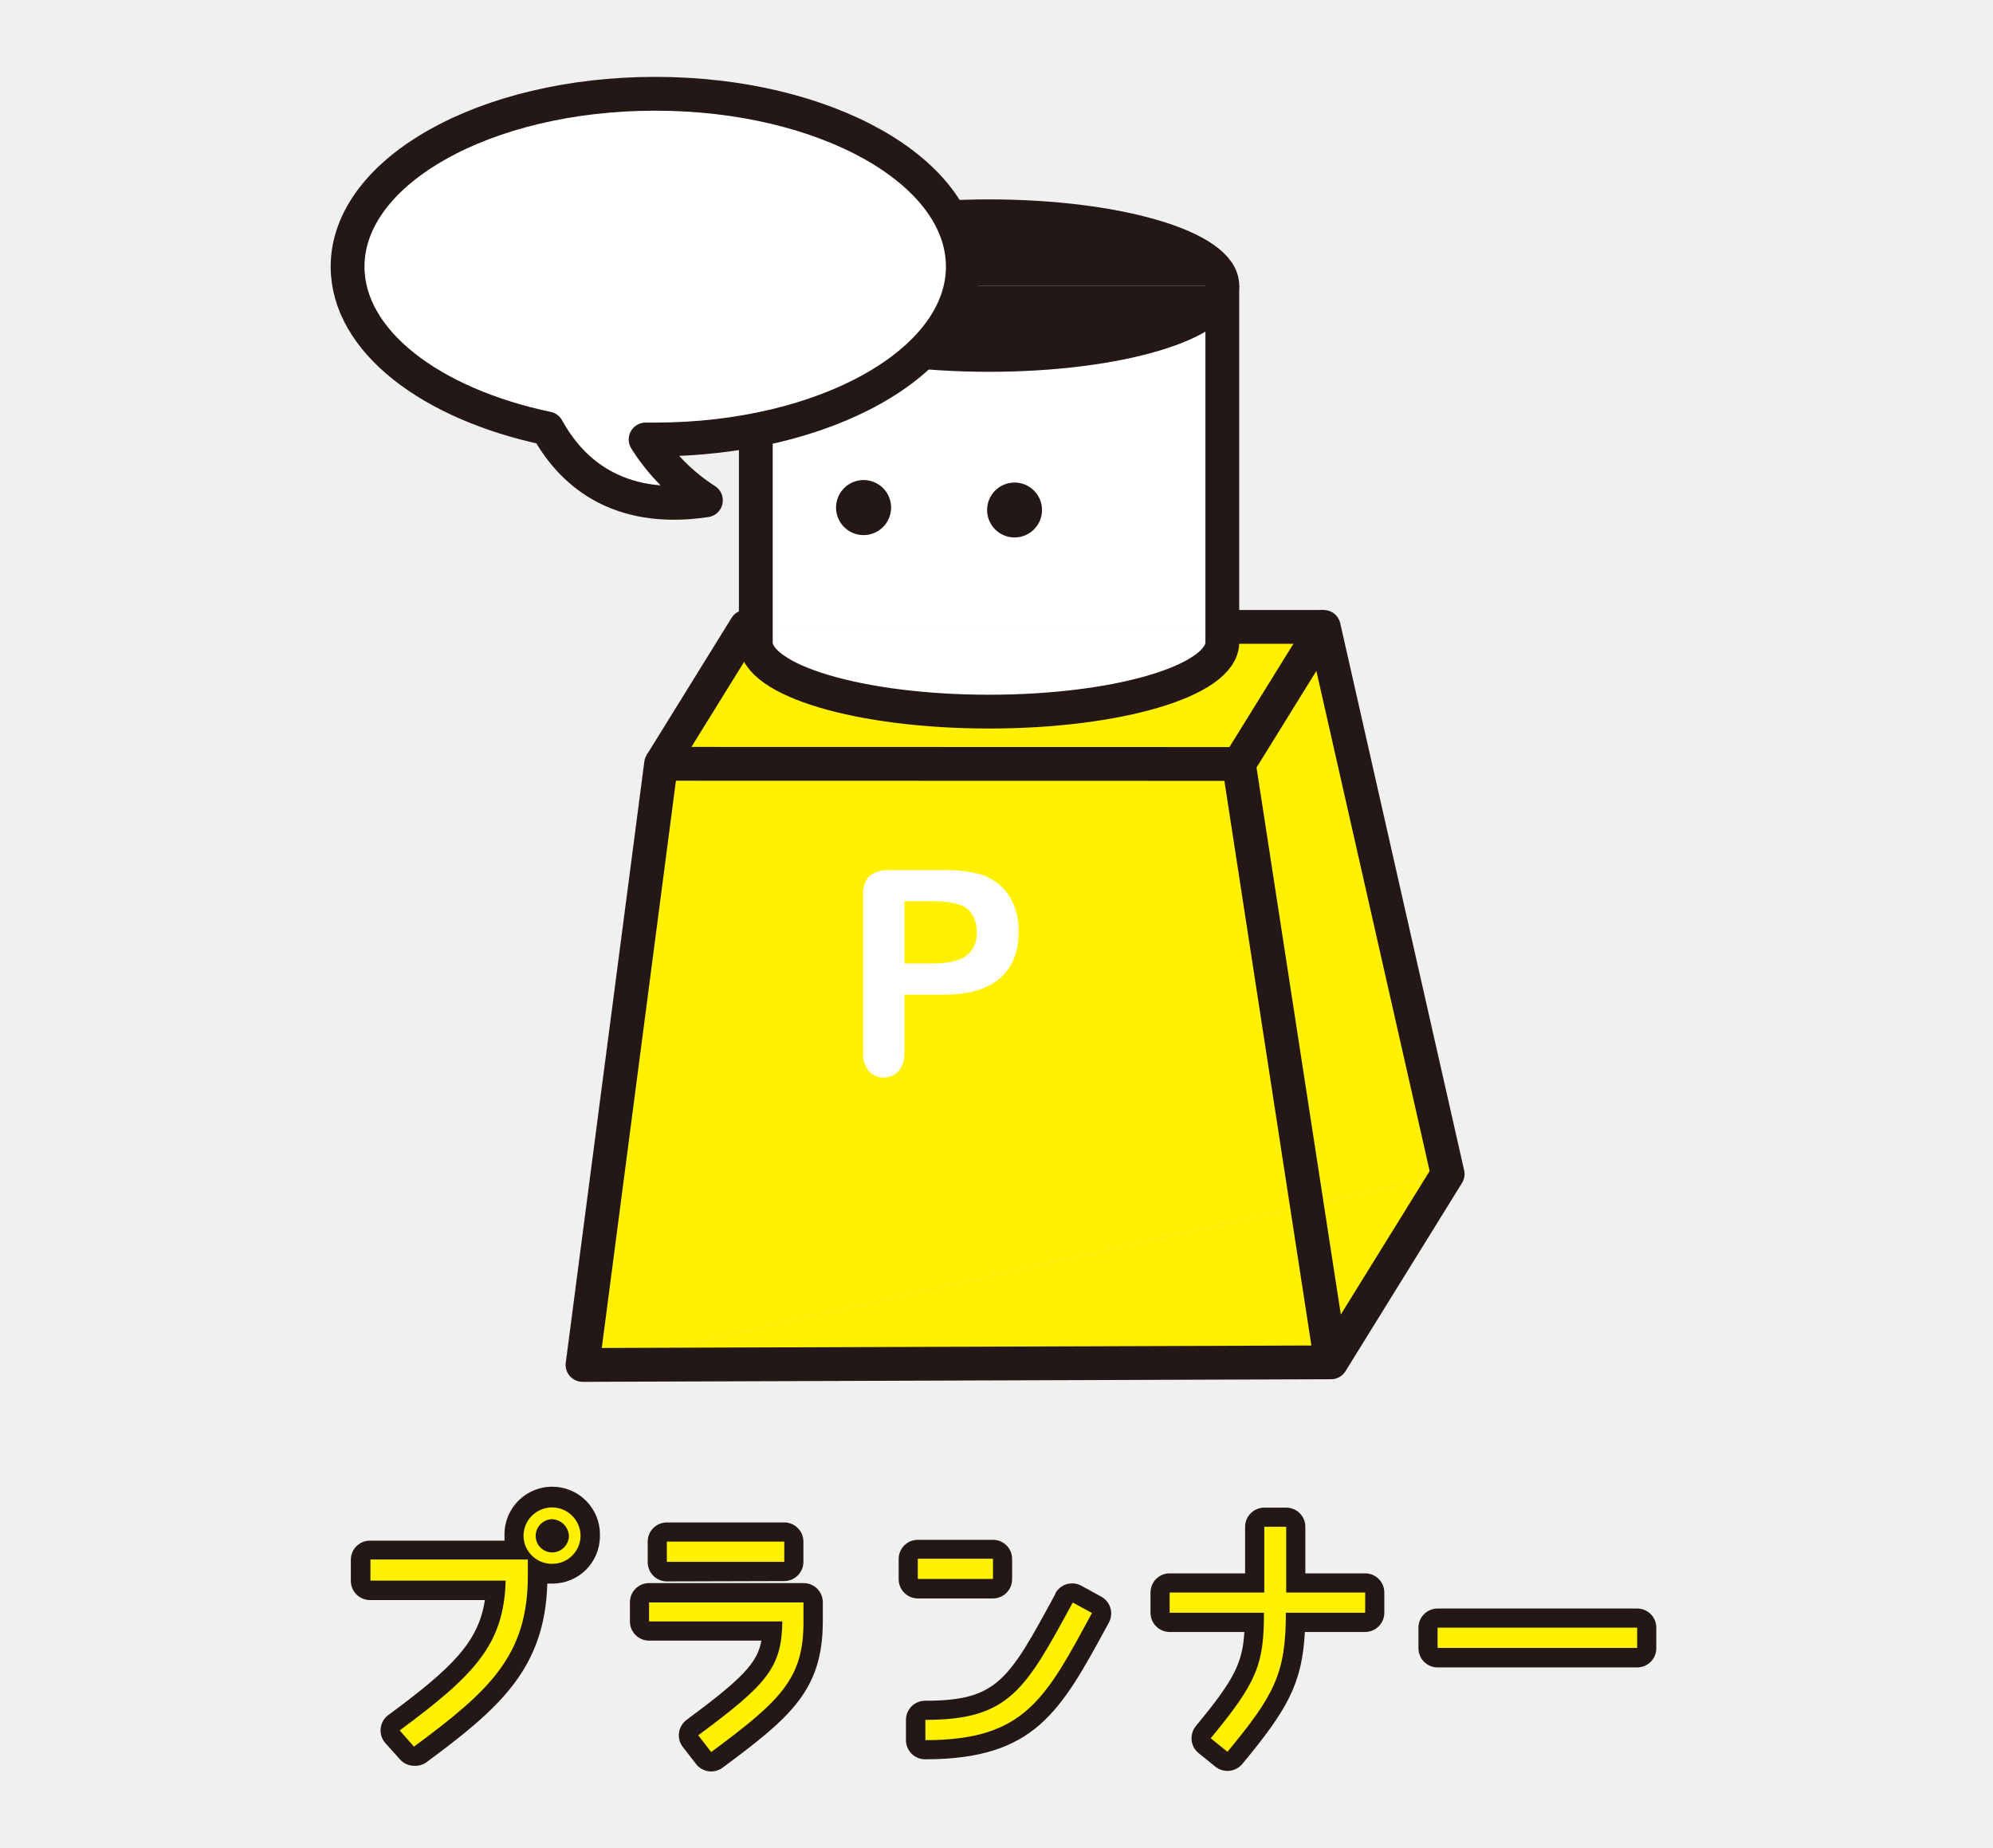
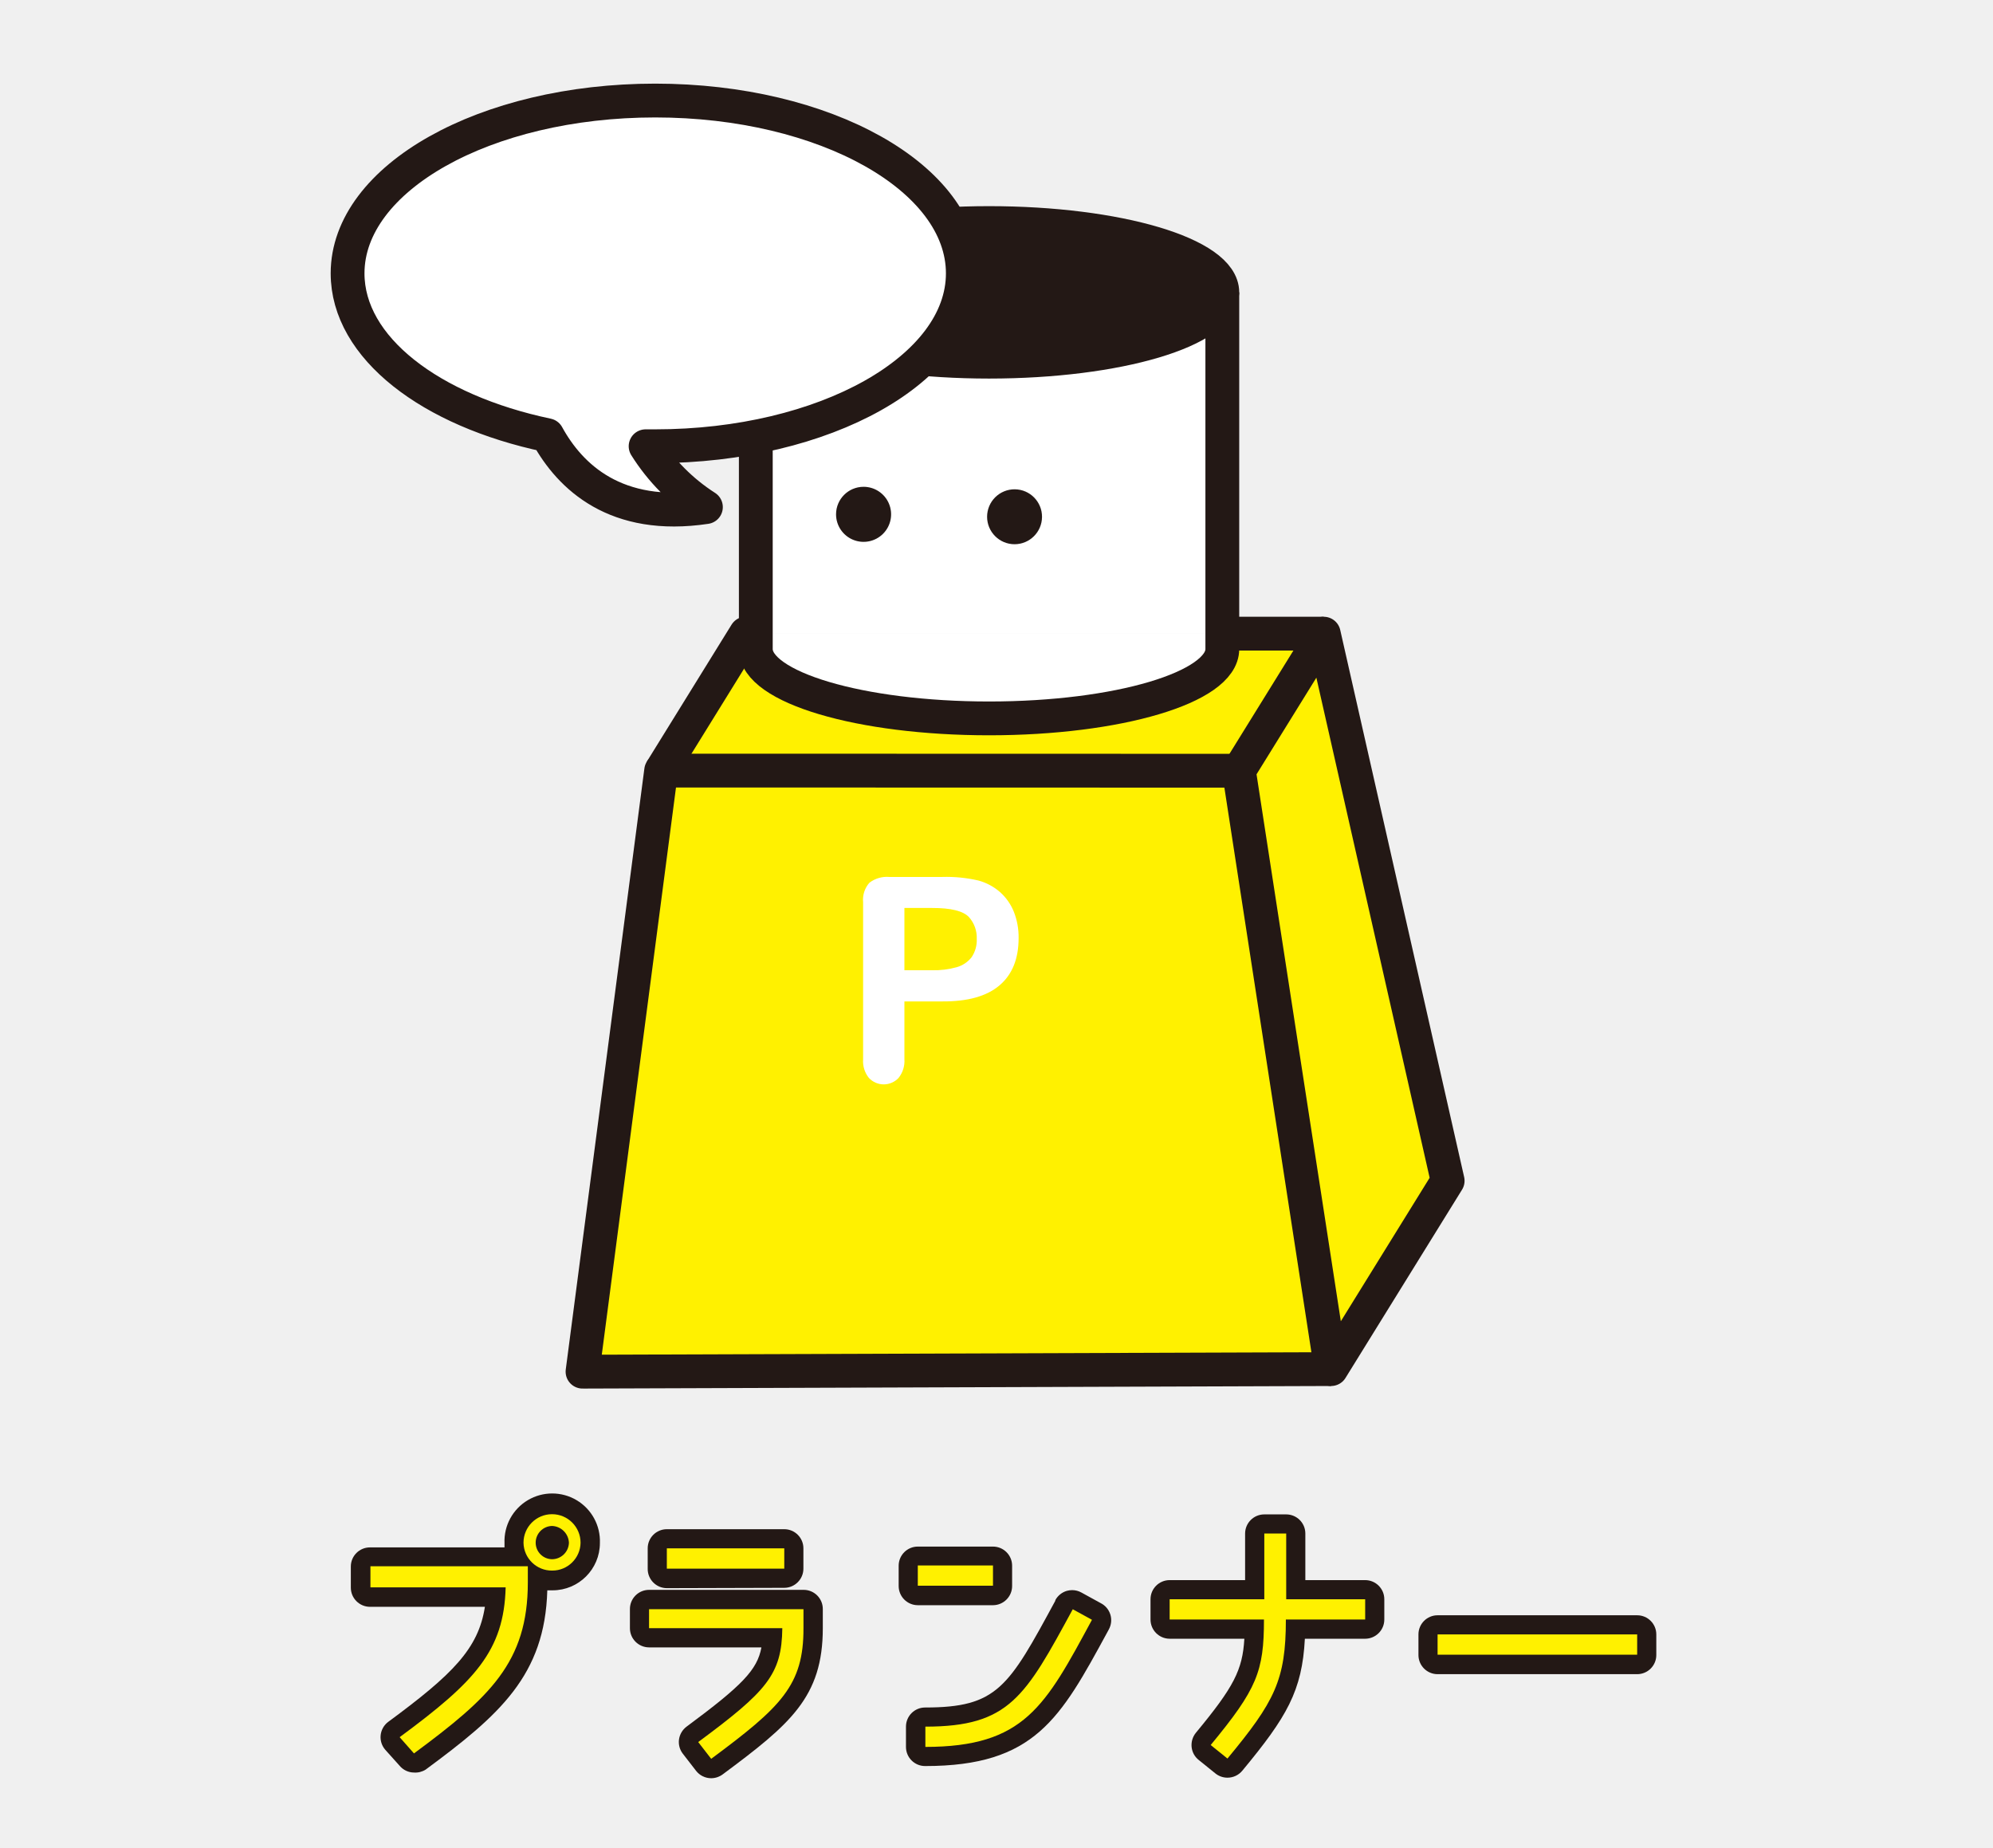
- <svg xmlns="http://www.w3.org/2000/svg" id="レイヤー_1" data-name="レイヤー 1" viewBox="0 0 294.78 273.24">
+ <svg xmlns="http://www.w3.org/2000/svg" viewBox="0 0 294.78 273.24">
  <defs>
    <style>.cls-1{fill:#fff100;}.cls-2,.cls-7{fill:#fff;}.cls-3{fill:#231815;}.cls-4,.cls-5,.cls-6{fill:none;}.cls-4,.cls-5,.cls-6,.cls-7{stroke:#231815;stroke-width:5px;}.cls-4,.cls-5,.cls-7{stroke-linejoin:round;}.cls-5{stroke-linecap:round;}.cls-6{stroke-miterlimit:10;}</style>
  </defs>
-   <polygon class="cls-1" points="195.79 92.72 214.12 173.64 193.3 178.28 183.24 112.99 195.79 92.72" />
-   <polygon class="cls-1" points="214.12 173.64 196.88 201.49 193.3 178.28 214.12 173.64" />
-   <polygon class="cls-1" points="193.3 178.28 196.88 201.49 87.55 201.87 193.3 178.28" />
-   <path class="cls-1" d="M195.79,92.72,183.24,113l-85.46,0L110.33,92.7h1.46V95c0,5.66,15.44,10.25,34.5,10.25s34.5-4.59,34.5-10.25V92.72Z" />
-   <polygon class="cls-1" points="183.24 112.99 193.3 178.28 87.55 201.87 87.53 201.87 86.16 201.87 97.78 112.97 183.24 112.99" />
-   <path class="cls-2" d="M180.79,92.72V95c0,5.66-15.45,10.25-34.5,10.25s-34.5-4.59-34.5-10.25V92.7Z" />
-   <path class="cls-2" d="M180.79,42.24V92.72l-69,0V42.24c0,5.66,15.44,10.25,34.5,10.25S180.79,47.9,180.79,42.24ZM154.16,75.43a4.07,4.07,0,1,0-4.06,4.06A4.06,4.06,0,0,0,154.16,75.43Zm-22.37-.38a4.07,4.07,0,1,0-4.07,4.07A4.07,4.07,0,0,0,131.79,75.05Z" />
-   <path class="cls-3" d="M180.79,42.24h-69c0-5.66,15.44-10.25,34.5-10.25S180.79,36.58,180.79,42.24Z" />
-   <path class="cls-3" d="M111.79,42.24h69c0,5.66-15.45,10.25-34.5,10.25S111.79,47.9,111.79,42.24Z" />
-   <path class="cls-3" d="M150.1,71.37A4.06,4.06,0,1,1,146,75.43,4.06,4.06,0,0,1,150.1,71.37Z" />
-   <path class="cls-3" d="M127.72,71a4.07,4.07,0,1,1-4.06,4.06A4.07,4.07,0,0,1,127.72,71Z" />
-   <line class="cls-4" x1="180.79" y1="92.72" x2="195.79" y2="92.72" />
-   <polyline class="cls-4" points="97.78 112.97 110.33 92.7 111.79 92.7" />
-   <polyline class="cls-4" points="183.24 112.99 97.78 112.97 86.16 201.87 87.53 201.87 87.55 201.87 196.88 201.49" />
-   <polygon class="cls-4" points="195.79 92.72 183.24 112.99 193.3 178.28 196.88 201.49 214.12 173.64 195.79 92.72" />
-   <path class="cls-5" d="M180.79,42.24c0-5.66-15.45-10.25-34.5-10.25s-34.5,4.59-34.5,10.25" />
-   <path class="cls-6" d="M180.79,42.24c0,5.66-15.45,10.25-34.5,10.25s-34.5-4.59-34.5-10.25V95c0,5.66,15.44,10.25,34.5,10.25s34.5-4.59,34.5-10.25V42.24Z" />
-   <path class="cls-7" d="M142.41,39.43c0-14.12-20.37-25.56-45.5-25.56s-45.5,11.44-45.5,25.56c0,11,12.28,20.31,29.54,23.94C84.33,69.53,91.09,76,104.41,74a29,29,0,0,1-8.92-9l1.42,0C122,65,142.41,53.55,142.41,39.43Z" />
-   <path class="cls-2" d="M139.37,147.11h-5.6v8.54a4,4,0,0,1-.86,2.77,3,3,0,0,1-4.4,0,3.93,3.93,0,0,1-.85-2.74V132.44a3.8,3.8,0,0,1,.93-2.88,4.25,4.25,0,0,1,2.94-.86h7.84a20.94,20.94,0,0,1,5.35.53,8.06,8.06,0,0,1,3.19,1.71,7.78,7.78,0,0,1,2.05,2.92,10.21,10.21,0,0,1,.7,3.89q0,4.6-2.84,7T139.37,147.11Zm-1.48-13.82h-4.12v9.21h4.12a12.37,12.37,0,0,0,3.61-.45,4.26,4.26,0,0,0,2.21-1.48,4.5,4.5,0,0,0,.76-2.7,4.58,4.58,0,0,0-1.17-3.25Q142,133.28,137.89,133.29Z" />
-   <path class="cls-3" d="M61.23,261.16a2.8,2.8,0,0,1-2.12-1L57,257.81a2.83,2.83,0,0,1,.44-4.16c9.5-7,13.32-10.8,14.28-17h-17a2.84,2.84,0,0,1-2.83-2.84v-3.12a2.83,2.83,0,0,1,2.83-2.83H74.62c0-.21,0-.43,0-.65a7.06,7.06,0,1,1,14.11,0,7,7,0,0,1-7,7c-.27,0-.53,0-.78,0-.35,12.58-7.08,18.46-18,26.52A2.87,2.87,0,0,1,61.23,261.16Z" />
-   <path class="cls-1" d="M78.07,233.05c0,11.8-5.64,17-16.84,25.28l-2.12-2.4c11.12-8.2,15.44-12.76,15.68-22.16h-20v-3.12H78.07Zm3.6-1.76a4.19,4.19,0,0,1-4.24-4.12,4.22,4.22,0,1,1,8.44,0A4.18,4.18,0,0,1,81.67,231.29Zm0-6.6a2.48,2.48,0,0,0-2.44,2.48,2.45,2.45,0,0,0,2.44,2.44,2.51,2.51,0,0,0,2.48-2.44A2.6,2.6,0,0,0,81.67,224.69Z" />
-   <path class="cls-3" d="M105.19,262a2.83,2.83,0,0,1-2.24-1.1L101,258.38a2.82,2.82,0,0,1-.57-2.12,2.87,2.87,0,0,1,1.12-1.89c8.2-6.07,10.46-8.39,11.07-11.72H96a2.84,2.84,0,0,1-2.83-2.84V237A2.83,2.83,0,0,1,96,234.14h22.84A2.83,2.83,0,0,1,121.7,237v2.8c0,10.19-4.81,14.21-14.82,21.64A2.87,2.87,0,0,1,105.19,262Zm-6.56-28.11A2.84,2.84,0,0,1,95.8,231v-3a2.83,2.83,0,0,1,2.83-2.83H116a2.83,2.83,0,0,1,2.83,2.83v3a2.84,2.84,0,0,1-2.83,2.84Z" />
-   <path class="cls-1" d="M105.19,259.13l-1.92-2.48c10.16-7.52,12.36-10,12.44-16.84H96V237h22.84v2.8C118.87,248.25,115.55,251.45,105.19,259.13ZM116,228v3H98.63v-3Z" />
-   <path class="cls-3" d="M136.83,260.2a2.83,2.83,0,0,1-2.83-2.83v-3a2.83,2.83,0,0,1,2.83-2.83c10.68,0,12.33-3,19.26-15.79l0-.09a2.88,2.88,0,0,1,1.69-1.37,3.09,3.09,0,0,1,.8-.11,2.84,2.84,0,0,1,1.36.35l2.84,1.56A2.83,2.83,0,0,1,164,240l-.21.39C156.85,253.15,153.05,260.2,136.83,260.2Zm-1.08-23.79a2.84,2.84,0,0,1-2.83-2.84v-3a2.83,2.83,0,0,1,2.83-2.83h11.12a2.83,2.83,0,0,1,2.83,2.83v3a2.84,2.84,0,0,1-2.83,2.84Z" />
-   <path class="cls-1" d="M146.87,230.53v3H135.75v-3Zm-10,26.84v-3c12.4,0,14.76-4.4,21.8-17.36l2.84,1.56C154.59,251.37,151.51,257.37,136.83,257.37Z" />
-   <path class="cls-3" d="M181.55,261.92a2.83,2.83,0,0,1-1.76-.61l-2.48-2a2.8,2.8,0,0,1-1.06-1.92,2.87,2.87,0,0,1,.63-2.11c5.62-6.79,6.9-9.28,7.17-13.91H173a2.84,2.84,0,0,1-2.83-2.84v-3a2.83,2.83,0,0,1,2.83-2.83h11.16v-6.89a2.84,2.84,0,0,1,2.84-2.83h3.24a2.83,2.83,0,0,1,2.83,2.83v6.89h8.85a2.83,2.83,0,0,1,2.83,2.83v3a2.84,2.84,0,0,1-2.83,2.84H193c-.4,7.72-2.67,11.57-9.23,19.49A2.84,2.84,0,0,1,181.55,261.92Z" />
-   <path class="cls-1" d="M181.55,259.09l-2.48-2c6.84-8.28,7.88-10.88,7.88-18.56H173v-3h14v-9.72h3.24v9.72h11.68v3H190.19C190.19,247.49,188.51,250.69,181.55,259.09Z" />
-   <rect class="cls-3" x="209.8" y="237.9" width="35.18" height="8.71" rx="2.83" ry="2.83" />
-   <path class="cls-1" d="M212.63,240.73h29.52v3H212.63Z" />
+   <g id="レイヤー_1" data-name="レイヤー 1">
+     <polygon class="cls-1" points="195.79 93.72 214.12 174.64 196.88 202.49 183.24 113.99 195.79 93.72" />
+     <polygon class="cls-1" points="183.24 113.99 196.88 202.49 86.16 202.87 97.79 113.97 183.24 113.99" />
+     <path class="cls-1" d="M195.79,93.72,183.24,114l-85.45,0L110.33,93.7h1.46V96c0,5.66,15.44,10.25,34.5,10.25s34.5-4.59,34.5-10.25V93.72Z" />
+     <path class="cls-2" d="M180.79,93.72V96c0,5.66-15.45,10.25-34.5,10.25s-34.5-4.59-34.5-10.25V93.7Z" />
+     <path class="cls-2" d="M180.79,43.24V93.72l-69,0V43.24c0,5.66,15.44,10.25,34.5,10.25S180.79,48.9,180.79,43.24ZM154.16,76.43a4.07,4.07,0,1,0-4.06,4.06A4.06,4.06,0,0,0,154.16,76.43Zm-22.37-.38a4.07,4.07,0,1,0-4.07,4.07A4.07,4.07,0,0,0,131.79,76.05Z" />
+     <ellipse class="cls-3" cx="146.29" cy="43.24" rx="34.5" ry="10.25" />
+     <path class="cls-3" d="M150.1,72.37A4.06,4.06,0,1,1,146,76.43,4.06,4.06,0,0,1,150.1,72.37Z" />
+     <path class="cls-3" d="M127.72,72a4.07,4.07,0,1,1-4.06,4.06A4.07,4.07,0,0,1,127.72,72Z" />
+     <line class="cls-4" x1="180.79" y1="93.72" x2="195.79" y2="93.72" />
+     <polyline class="cls-4" points="97.79 113.97 110.33 93.7 111.79 93.7" />
+     <polyline class="cls-4" points="183.24 113.99 97.79 113.97 86.16 202.87 196.88 202.49" />
+     <polygon class="cls-4" points="195.79 93.72 183.24 113.99 196.88 202.49 214.12 174.64 195.79 93.72" />
+     <path class="cls-5" d="M180.79,43.24c0-5.66-15.45-10.25-34.5-10.25s-34.5,4.59-34.5,10.25" />
+     <path class="cls-6" d="M180.79,43.24c0,5.66-15.45,10.25-34.5,10.25s-34.5-4.59-34.5-10.25V96c0,5.66,15.44,10.25,34.5,10.25s34.5-4.59,34.5-10.25V43.24Z" />
+     <path class="cls-7" d="M142.41,40.43c0-14.12-20.37-25.56-45.5-25.56s-45.5,11.44-45.5,25.56c0,11,12.28,20.31,29.54,23.94C84.33,70.53,91.09,77,104.41,75a29,29,0,0,1-8.92-9l1.42,0C122,66,142.41,54.55,142.41,40.43Z" />
+     <path class="cls-2" d="M139.37,148.11h-5.6v8.54a4,4,0,0,1-.86,2.77,3,3,0,0,1-4.4,0,3.93,3.93,0,0,1-.85-2.74V133.44a3.8,3.8,0,0,1,.93-2.88,4.25,4.25,0,0,1,2.94-.86h7.84a20.94,20.94,0,0,1,5.35.53,8.06,8.06,0,0,1,3.19,1.71,7.78,7.78,0,0,1,2.05,2.92,10.21,10.21,0,0,1,.7,3.89q0,4.6-2.84,7T139.37,148.11Zm-1.48-13.82h-4.12v9.21h4.12a12.37,12.37,0,0,0,3.61-.45,4.26,4.26,0,0,0,2.21-1.48,4.5,4.5,0,0,0,.76-2.7,4.58,4.58,0,0,0-1.17-3.25Q142,134.28,137.89,134.29Z" />
+     <path class="cls-3" d="M61.23,262.16a2.8,2.8,0,0,1-2.12-1L57,258.81a2.83,2.83,0,0,1,.44-4.16c9.5-7,13.32-10.8,14.28-17h-17a2.84,2.84,0,0,1-2.83-2.84v-3.12a2.83,2.83,0,0,1,2.83-2.83H74.62c0-.21,0-.43,0-.65a7.06,7.06,0,1,1,14.11,0,7,7,0,0,1-7,7c-.27,0-.53,0-.78,0-.35,12.58-7.08,18.46-18,26.52A2.87,2.87,0,0,1,61.23,262.16Z" />
+     <path class="cls-1" d="M78.07,234.05c0,11.8-5.64,17-16.84,25.28l-2.12-2.4c11.12-8.2,15.44-12.76,15.68-22.16h-20v-3.12H78.07Zm3.6-1.76a4.19,4.19,0,0,1-4.24-4.12,4.22,4.22,0,1,1,8.44,0A4.18,4.18,0,0,1,81.67,232.29Zm0-6.6a2.48,2.48,0,0,0-2.44,2.48,2.45,2.45,0,0,0,2.44,2.44,2.51,2.51,0,0,0,2.48-2.44A2.6,2.6,0,0,0,81.67,225.69Z" />
+     <path class="cls-3" d="M105.19,263a2.83,2.83,0,0,1-2.24-1.1L101,259.38a2.82,2.82,0,0,1-.57-2.12,2.87,2.87,0,0,1,1.12-1.89c8.2-6.07,10.46-8.39,11.07-11.72H96a2.84,2.84,0,0,1-2.83-2.84V238A2.83,2.83,0,0,1,96,235.14h22.84A2.83,2.83,0,0,1,121.7,238v2.8c0,10.19-4.81,14.21-14.82,21.64A2.87,2.87,0,0,1,105.19,263Zm-6.56-28.11A2.84,2.84,0,0,1,95.8,232v-3a2.83,2.83,0,0,1,2.83-2.83H116a2.83,2.83,0,0,1,2.83,2.83v3a2.84,2.84,0,0,1-2.83,2.84Z" />
+     <path class="cls-1" d="M105.19,260.13l-1.92-2.48c10.16-7.52,12.36-10,12.44-16.84H96V238h22.84v2.8C118.87,249.25,115.55,252.45,105.19,260.13ZM116,229v3H98.63v-3Z" />
+     <path class="cls-3" d="M136.83,261.2a2.83,2.83,0,0,1-2.83-2.83v-3a2.83,2.83,0,0,1,2.83-2.83c10.68,0,12.33-3,19.26-15.79l0-.09a2.88,2.88,0,0,1,1.69-1.37,3.09,3.09,0,0,1,.8-.11,2.84,2.84,0,0,1,1.36.35l2.84,1.56A2.83,2.83,0,0,1,164,241l-.21.39C156.85,254.15,153.05,261.2,136.83,261.2Zm-1.08-23.79a2.84,2.84,0,0,1-2.83-2.84v-3a2.83,2.83,0,0,1,2.83-2.83h11.12a2.83,2.83,0,0,1,2.83,2.83v3a2.84,2.84,0,0,1-2.83,2.84Z" />
+     <path class="cls-1" d="M146.87,231.53v3H135.75v-3Zm-10,26.84v-3c12.4,0,14.76-4.4,21.8-17.36l2.84,1.56C154.59,252.37,151.51,258.37,136.83,258.37Z" />
+     <path class="cls-3" d="M181.55,262.92a2.83,2.83,0,0,1-1.76-.61l-2.48-2a2.8,2.8,0,0,1-1.06-1.92,2.87,2.87,0,0,1,.63-2.11c5.62-6.79,6.9-9.28,7.17-13.91H173a2.84,2.84,0,0,1-2.83-2.84v-3a2.83,2.83,0,0,1,2.83-2.83h11.16v-6.89a2.84,2.84,0,0,1,2.84-2.83h3.24a2.83,2.83,0,0,1,2.83,2.83v6.89h8.85a2.83,2.83,0,0,1,2.83,2.83v3a2.84,2.84,0,0,1-2.83,2.84H193c-.4,7.72-2.67,11.57-9.23,19.49A2.84,2.84,0,0,1,181.55,262.92Z" />
+     <path class="cls-1" d="M181.55,260.09l-2.48-2c6.84-8.28,7.88-10.88,7.88-18.56H173v-3h14v-9.72h3.24v9.72h11.68v3H190.19C190.19,248.49,188.51,251.69,181.55,260.09Z" />
+     <rect class="cls-3" x="209.8" y="238.9" width="35.18" height="8.71" rx="2.83" ry="2.83" />
+     <path class="cls-1" d="M212.63,241.73h29.52v3H212.63Z" />
+   </g>
</svg>
